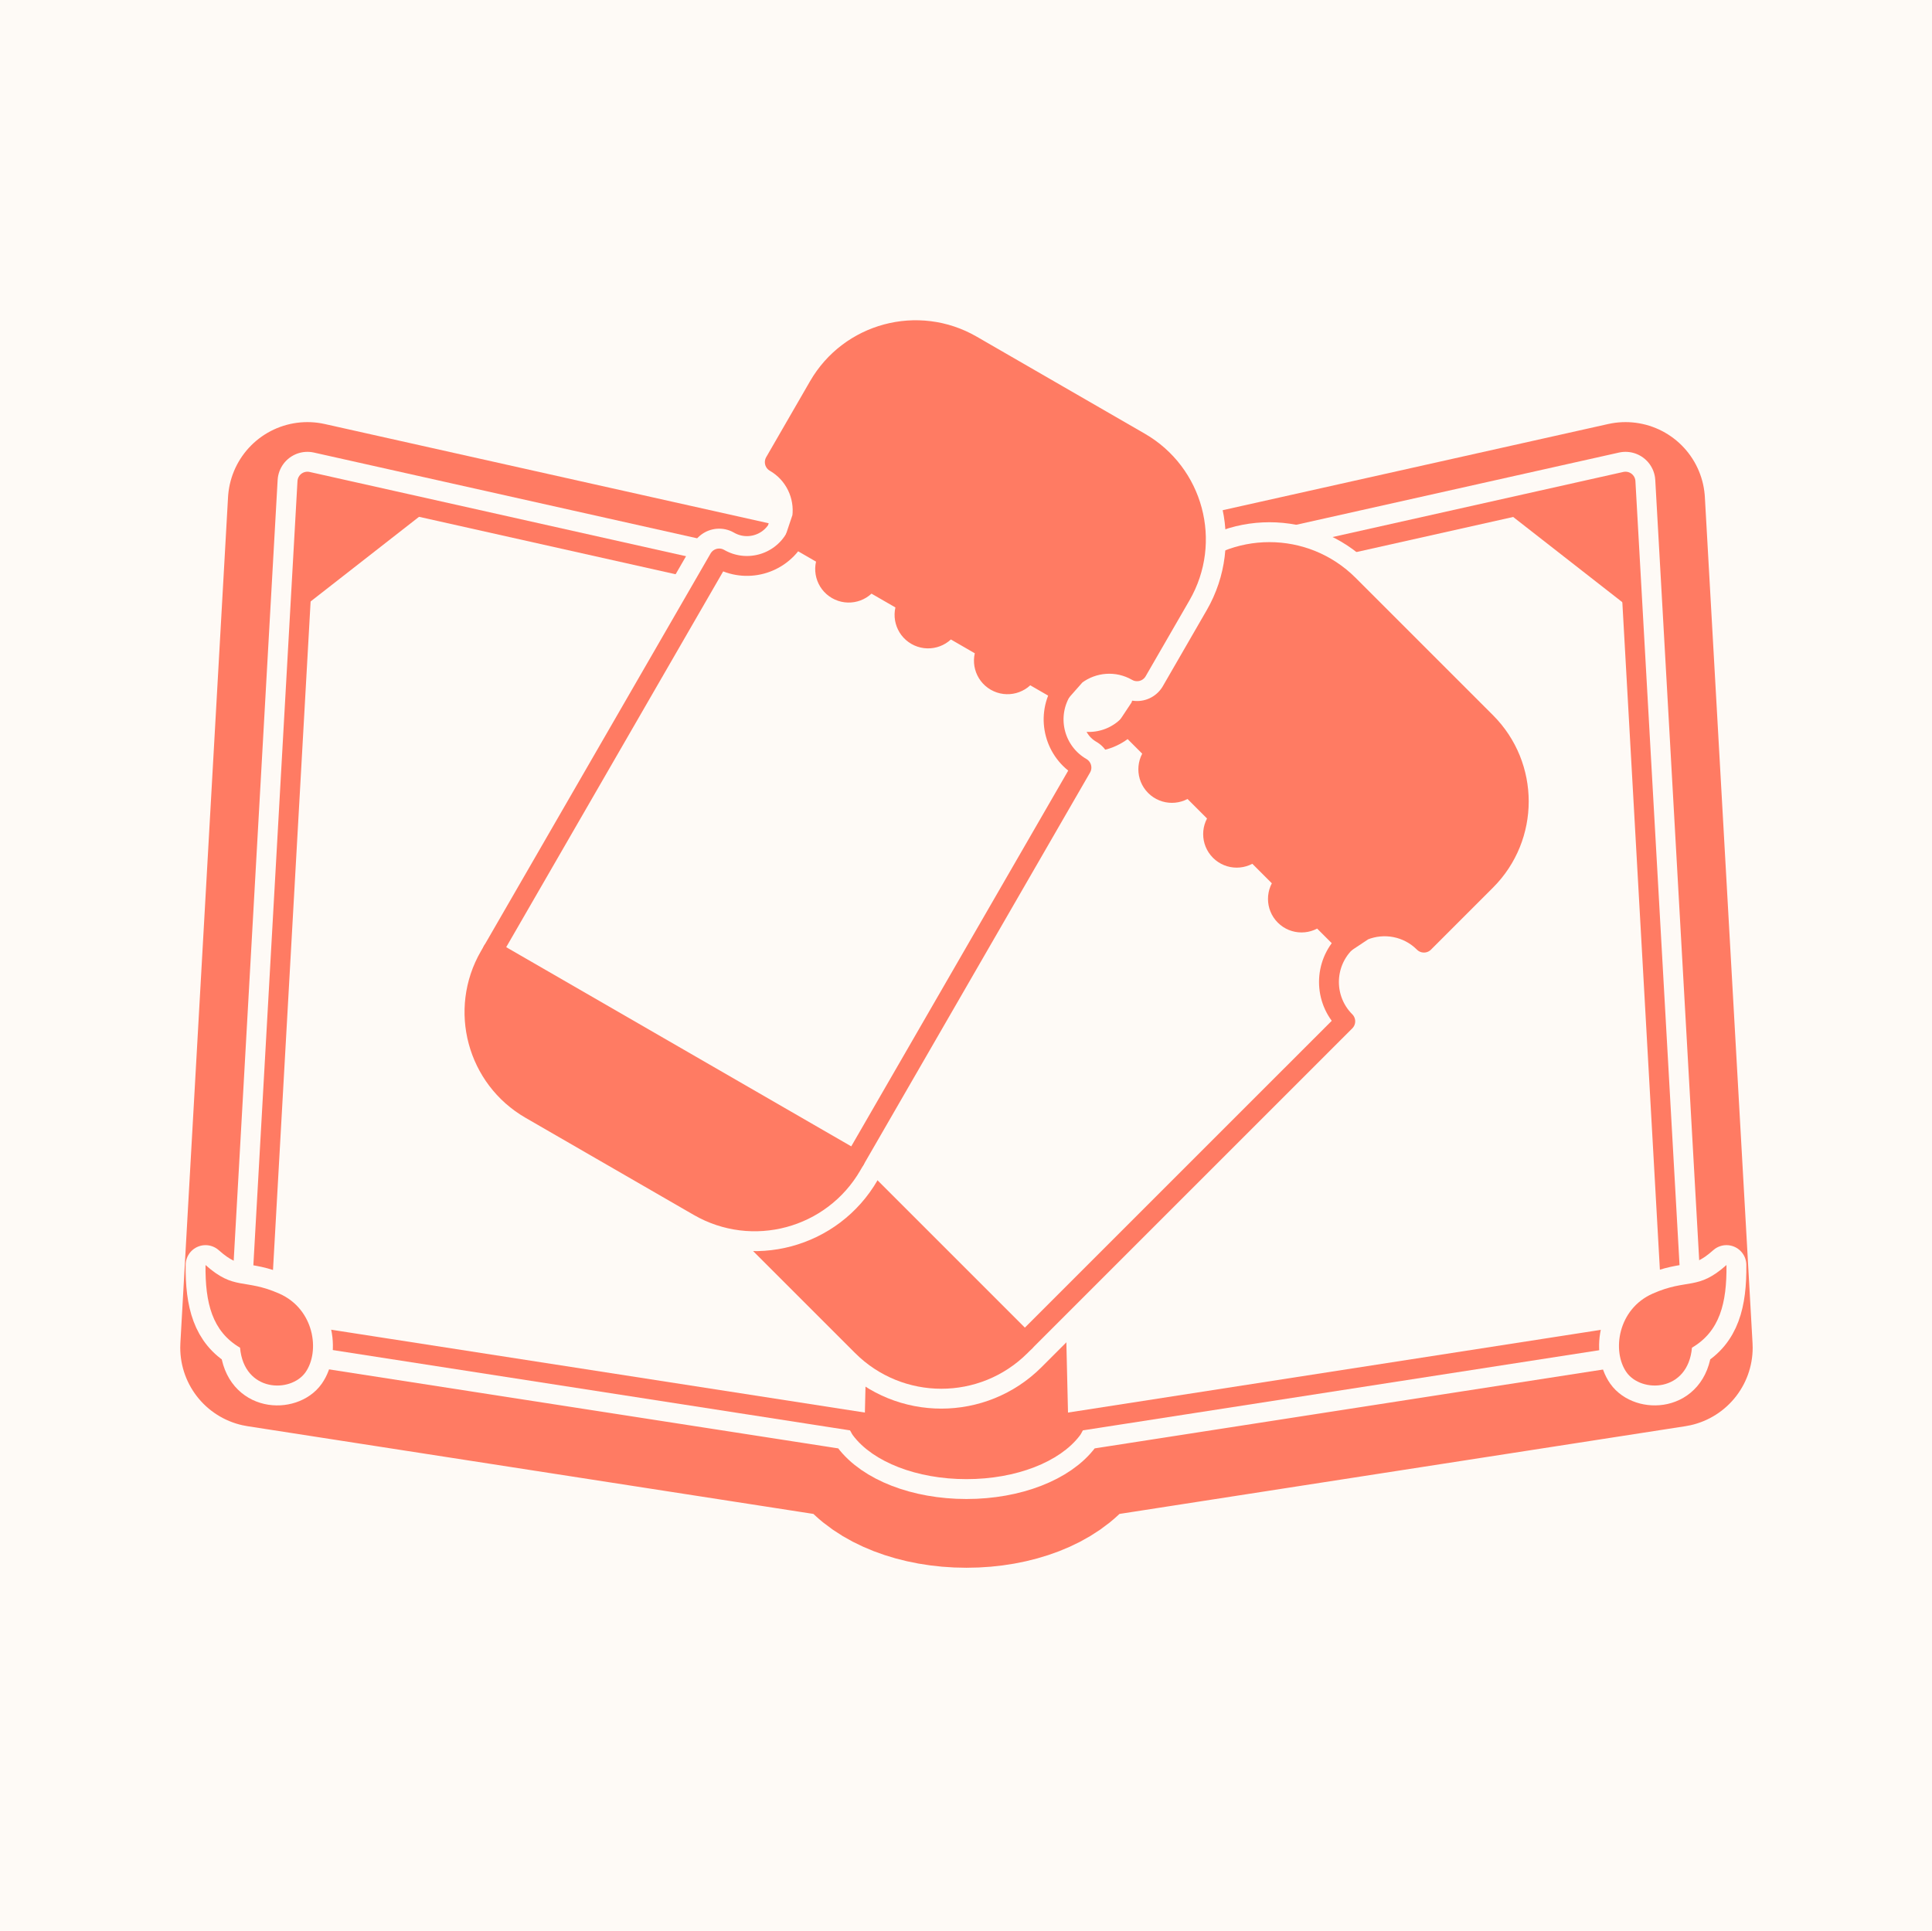
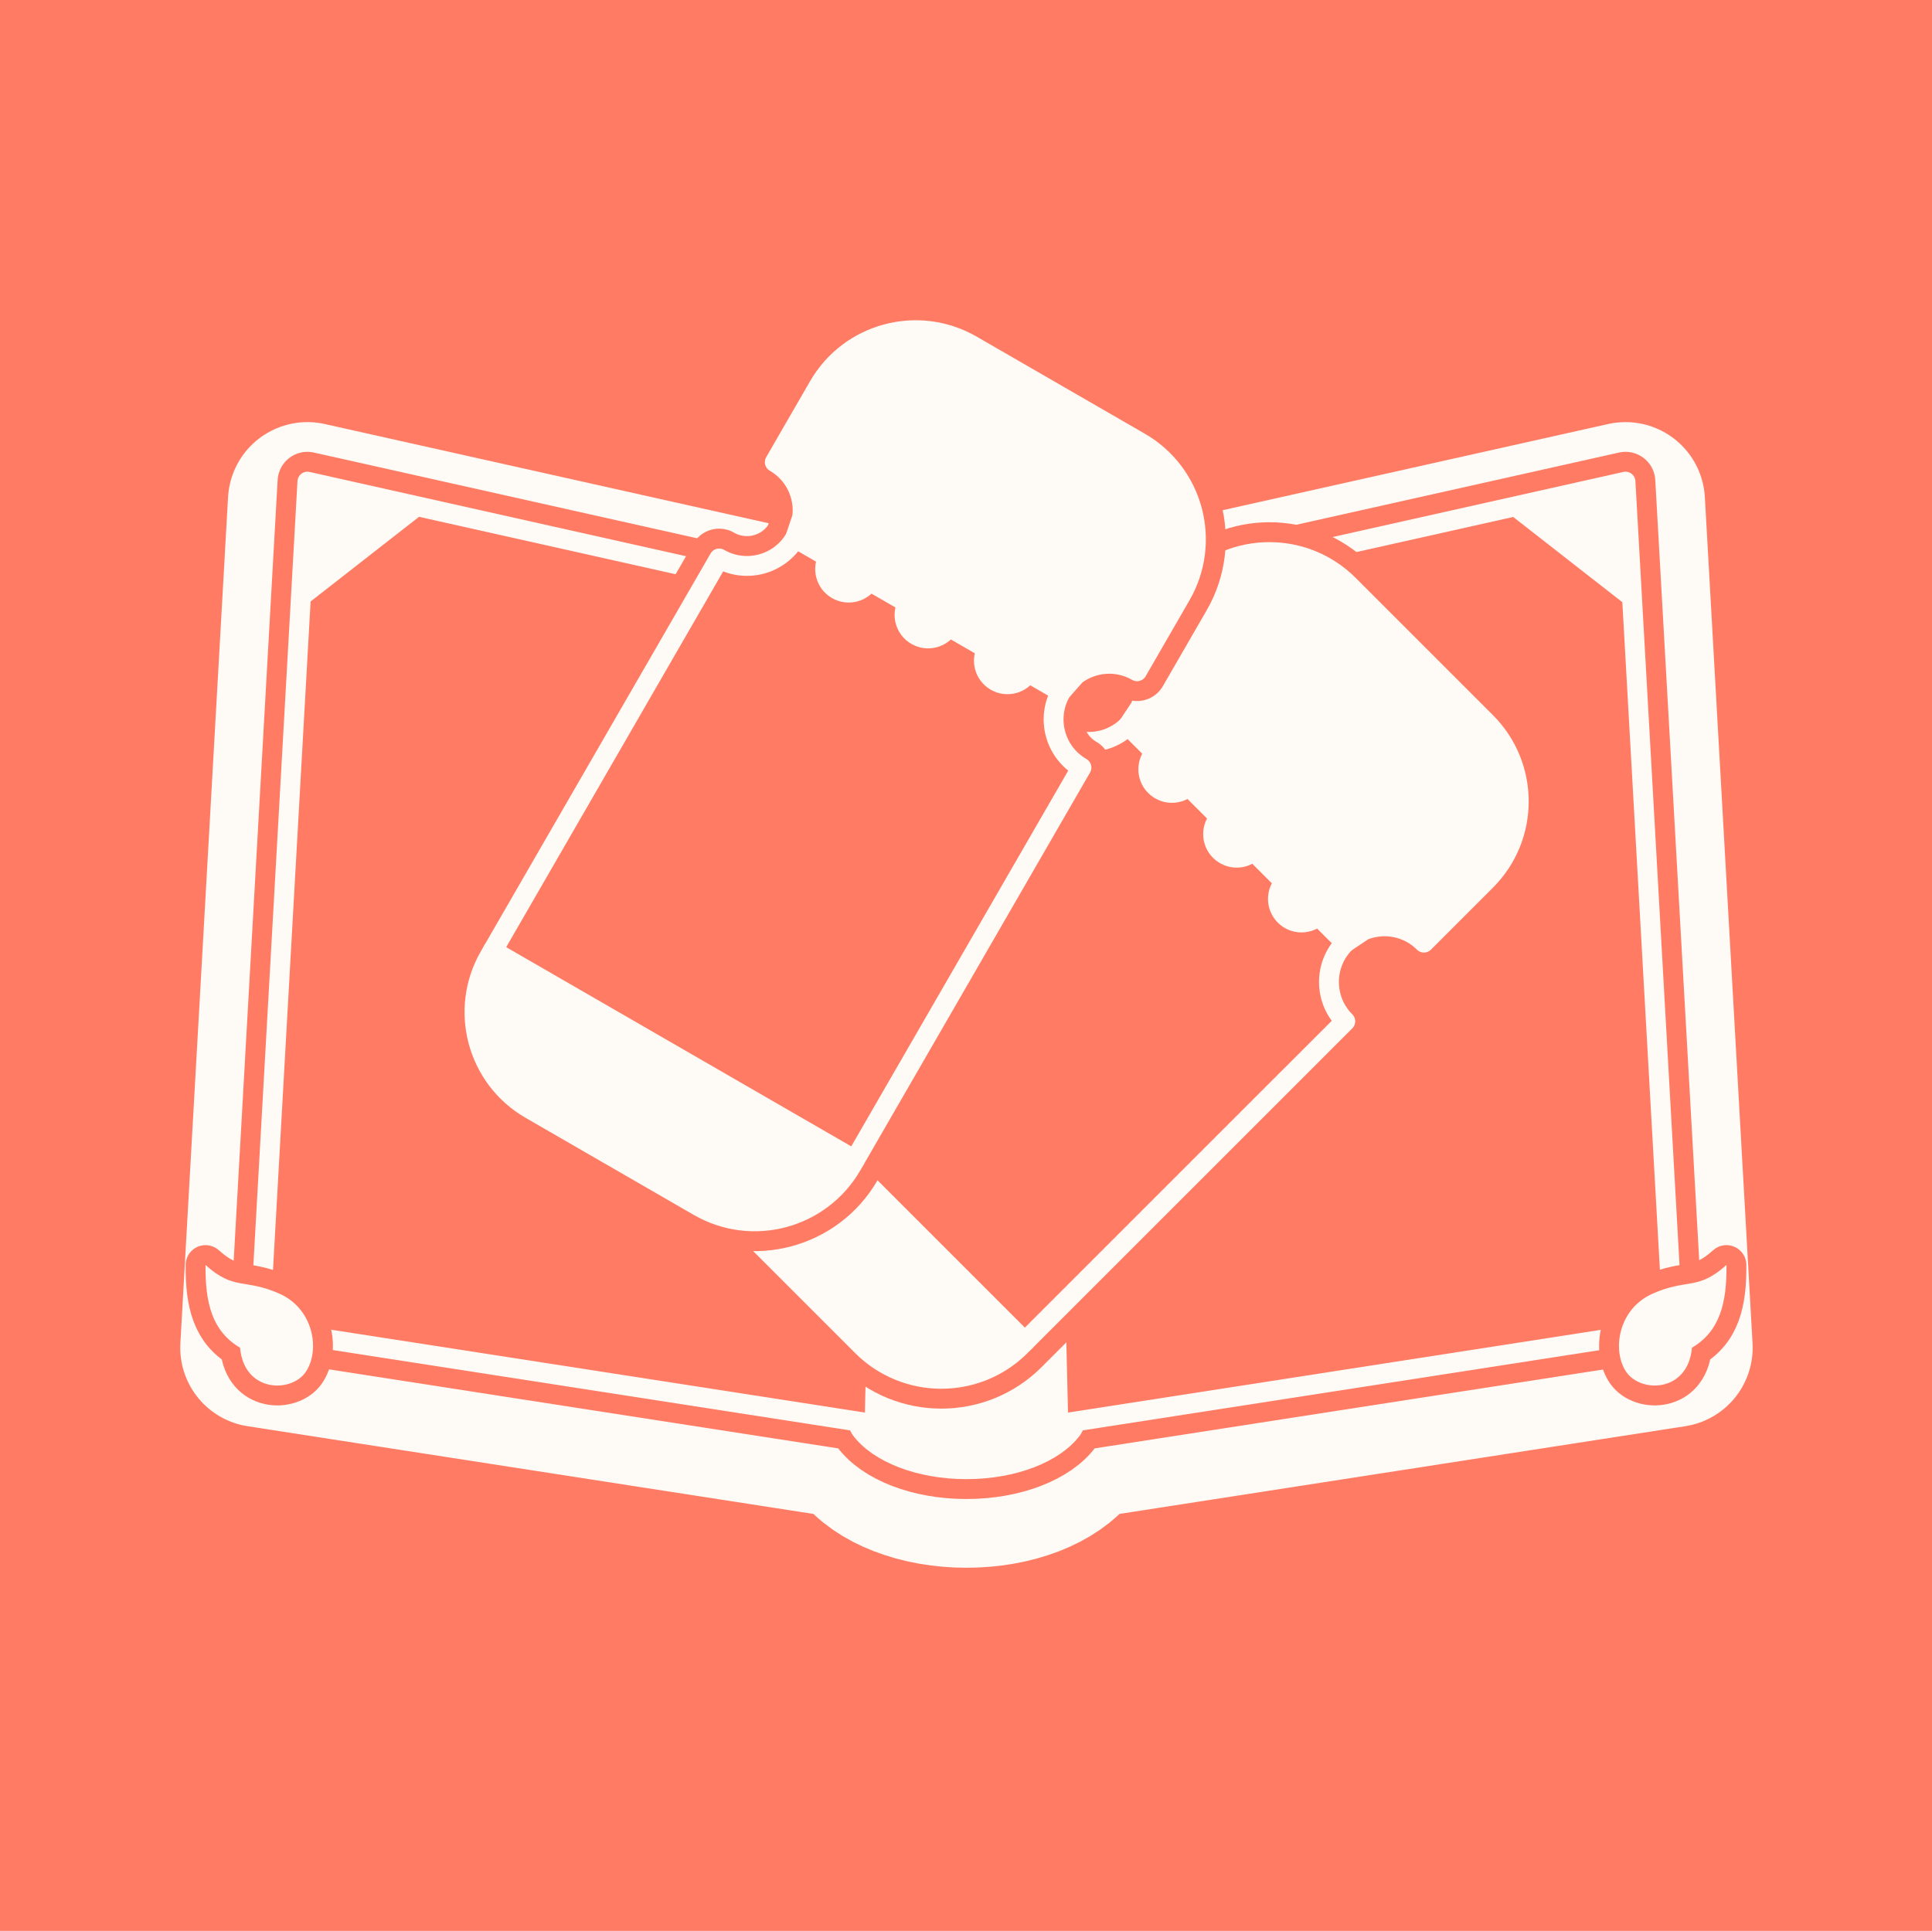
<svg xmlns="http://www.w3.org/2000/svg" overflow="hidden" viewBox="0 0 2228 2227" xml:space="preserve">
  <defs>
    <clipPath id="a">
      <rect x="1086" y="124" width="2228" height="2227" />
    </clipPath>
  </defs>
  <g transform="translate(-1086 -124)" clip-path="url(#a)">
-     <rect x="1086" y="124" width="2228" height="2227" fill="#FEFAF6" />
-     <path d="m1440.5 702.5 676.19 151.18c-0.07 3.237-0.15 6.474-0.22 9.711l10.29 4.867c21.06 8.15 46.44 12.91 73.77 12.91s52.71-4.76 73.77-12.91l10.29-4.867c-0.07-3.237-0.15-6.474-0.22-9.711l676.18-151.18 54.98 975.82-688.4 106.73v0l-20.77 3.22 20.77-3.22-5.03 9.28c-20.03 27.13-66.92 46.17-121.57 46.17s-101.54-19.04-121.57-46.17l-5.03-9.28-688.4-106.73 54.97-975.82z" fill="#FF7B63" fill-rule="evenodd" stroke="#FF7B63" stroke-linecap="round" stroke-linejoin="round" stroke-miterlimit="10" stroke-width="183.33" />
-     <path d="m1440.5 679.5 676.19 151.32c-0.07 3.239-0.15 6.479-0.22 9.719l10.29 4.871c21.06 8.158 46.44 12.922 73.77 12.922s52.71-4.764 73.77-12.922l10.29-4.871c-0.07-3.24-0.15-6.479-0.22-9.719l676.18-151.32 54.98 976.68-688.4 106.82v0l-20.77 3.23 20.77-3.23-5.03 9.29c-20.03 27.16-66.92 46.21-121.57 46.21s-101.54-19.05-121.57-46.21l-5.03-9.29-688.4-106.82 54.97-976.68z" fill="none" fill-rule="evenodd" stroke="#FEFAF6" stroke-linecap="round" stroke-linejoin="round" stroke-miterlimit="10" stroke-width="68.75" />
-     <path d="m2116.2 840.5 10.33 4.871c21.12 8.159 46.59 12.922 74 12.922s52.88-4.763 74-12.922l10.33-4.871 20.2 856.42 1.63 69.3 20.84-3.22-5.04 9.29c-20.1 27.16-67.14 46.21-121.96 46.21s-101.86-19.05-121.96-46.21l-5.04-9.29 20.84 3.22 1.63-69.3z" fill="#FF7B63" fill-rule="evenodd" stroke="#FF7B63" stroke-linecap="round" stroke-linejoin="round" stroke-miterlimit="10" stroke-width="22.917" />
-     <path d="m1440.5 679.5-54.96 976.92 709.01 110.08 21.99-935.64-676.04-151.36z" fill="#FEFAF6" fill-rule="evenodd" stroke="#FF7B63" stroke-linecap="round" stroke-linejoin="round" stroke-miterlimit="10" stroke-width="22.917" />
-     <path transform="matrix(-1 0 0 1 3015.5 679.5)" d="M54.962 0 0 976.924 709.015 1087 731 151.354 54.962 0Z" fill="#FEFAF6" fill-rule="evenodd" stroke="#FF7B63" stroke-linecap="round" stroke-linejoin="round" stroke-miterlimit="10" stroke-width="22.917" />
-     <path d="m2961.7 1706.7c-16.98-24.14-10.18-72.85 30.2-90.72 40.37-17.87 51.58-3.09 85.09-32.99 0.46 43.81-7.66 76.46-39.8 95.36-4.63 51.54-58.5 52.49-75.49 28.35z" fill="none" fill-rule="evenodd" stroke="#FEFAF6" stroke-linecap="round" stroke-linejoin="round" stroke-miterlimit="10" stroke-width="45.833" />
-     <path d="m2961.7 1706.7c-16.98-24.14-10.18-72.85 30.2-90.72 40.37-17.87 51.58-3.09 85.09-32.99 0.46 43.81-7.66 76.46-39.8 95.36-4.63 51.54-58.5 52.49-75.49 28.35z" fill="#FF7B63" fill-rule="evenodd" />
-     <path transform="matrix(-1 0 0 1 1447 1583)" d="m8.692 123.71c-16.984-24.14-10.179-72.849 30.195-90.718 40.374-17.869 51.583-3.092 85.095-32.988 0.457 43.813-7.663 76.457-39.803 95.357-4.632 51.544-58.503 52.489-75.487 28.349z" fill="none" fill-rule="evenodd" stroke="#FEFAF6" stroke-linecap="round" stroke-linejoin="round" stroke-miterlimit="10" stroke-width="45.833" />
-     <path transform="matrix(-1 0 0 1 1447 1583)" d="m8.692 123.71c-16.984-24.14-10.179-72.849 30.195-90.718 40.374-17.869 51.583-3.092 85.095-32.988 0.457 43.813-7.663 76.457-39.803 95.357-4.632 51.544-58.503 52.489-75.487 28.349z" fill="#FF7B63" fill-rule="evenodd" />
-     <path d="M1439.34 679 1581 710.87 1431 828Z" fill="#FF7B63" fill-rule="evenodd" />
-     <path transform="matrix(-1 0 0 1 2969 679)" d="M8.342 0 0 149 150 31.87Z" fill="#FF7B63" fill-rule="evenodd" />
-     <path d="m1921.8 1335.3 374.52-374.52c25.06 25.059 65.69 25.059 90.75 0v0l14.09-21.226c9.4-23.173 4.7-50.725-14.09-69.519l71.5-71.501c50.45-50.454 132.25-50.454 182.71 0l158.39 158.4c50.46 50.452 50.46 132.25 0 182.71l-71.5 71.5c-18.79-18.8-46.35-23.49-69.52-14.1l-21.22 14.1v0 0c-25.06 25.06-25.06 65.69 0 90.74l-374.53 374.53c-50.45 50.45-132.26 50.45-182.71 0l-158.39-158.4c-50.46-50.45-50.46-132.25 0-182.71z" fill="#FF7B63" fill-rule="evenodd" stroke="#FEFAF6" stroke-linecap="round" stroke-linejoin="round" stroke-miterlimit="10" stroke-width="68.75" />
-     <path d="m1921.8 1335.3 5.07-5.06 341.1 341.11-5.06 5.06c-50.45 50.45-132.26 50.45-182.71 0l-158.4-158.4c-50.45-50.45-50.45-132.25 0-182.71z" fill="#FF7B63" fill-rule="evenodd" stroke="#FF7B63" stroke-linecap="round" stroke-linejoin="round" stroke-miterlimit="10" stroke-width="22.917" />
-     <path d="m2387 870.06 71.51-71.501c50.45-50.454 132.25-50.454 182.71 0l158.39 158.4c50.46 50.452 50.46 132.25 0 182.71l-71.5 71.5c-18.79-18.8-46.35-23.49-69.52-14.1l-21.22 14.1-31.2-31.19 5.98-9.01c3.99-9.83 1.99-21.51-5.98-29.48s-19.65-9.96-29.48-5.98l-9 5.98-36.26-36.26 5.98-9c3.98-9.83 1.99-21.51-5.98-29.48-7.97-7.98-19.66-9.97-29.49-5.98l-9 5.97-36.25-36.25 5.97-9c3.99-9.83 2-21.517-5.97-29.488-7.98-7.971-19.66-9.964-29.49-5.979l-9 5.979-31.19-31.194 14.09-21.226c9.4-23.173 4.7-50.725-14.1-69.519z" fill="#FF7B63" fill-rule="evenodd" stroke="#FF7B63" stroke-linecap="round" stroke-linejoin="round" stroke-miterlimit="10" stroke-width="22.917" />
-     <path d="m1926.8 1330.3 369.46-369.46c25.06 25.059 65.69 25.059 90.75 0v0l31.19 31.193v1e-3c-10.63 10.628-10.63 27.858 0 38.488s27.86 10.63 38.49 0v0l36.25 36.25v0.01c-10.63 10.62-10.63 27.85 0 38.48s27.86 10.63 38.49 0v0l36.26 36.26v0c-10.63 10.63-10.63 27.86 0 38.49 10.62 10.62 27.85 10.62 38.48 0v-0.01l31.2 31.2v0c-25.06 25.06-25.06 65.69 0 90.74l-369.47 369.47z" fill="#FEFAF6" fill-rule="evenodd" stroke="#FF7B63" stroke-linecap="round" stroke-linejoin="round" stroke-miterlimit="10" stroke-width="22.917" />
-     <path d="m1650.5 1226.8 3.58-6.2 261.25-452.49c30.69 17.719 69.93 7.204 87.65-23.487v0l8.12-24.151c3.08-24.816-8.59-50.213-31.6-63.502l50.56-87.571c35.67-61.793 114.69-82.965 176.48-47.289l193.99 112c61.8 35.676 82.97 114.69 47.29 176.48l-50.56 87.571c-23.01-13.289-50.84-10.697-70.79 4.378l-16.86 19.108v0 1e-3c-17.72 30.69-7.2 69.934 23.49 87.648l-261.25 452.5-3.58 6.2c-35.68 61.8-114.69 82.97-176.49 47.29l-193.99-112c-61.79-35.68-82.97-114.69-47.29-176.49z" fill="#FF7B63" fill-rule="evenodd" stroke="#FEFAF6" stroke-linecap="round" stroke-linejoin="round" stroke-miterlimit="10" stroke-width="68.75" />
-     <path d="m1650.5 1226.8 3.58-6.2 417.77 241.2-3.58 6.2c-35.68 61.8-114.69 82.97-176.49 47.29l-193.99-112c-61.79-35.68-82.97-114.69-47.29-176.49z" fill="#FF7B63" fill-rule="evenodd" stroke="#FF7B63" stroke-linecap="round" stroke-linejoin="round" stroke-miterlimit="10" stroke-width="22.917" />
-     <path d="m1979.5 657.01 50.56-87.571c35.67-61.793 114.69-82.965 176.48-47.289l193.99 112c61.8 35.676 82.97 114.69 47.29 176.48l-50.56 87.571c-23.01-13.29-50.84-10.697-70.79 4.377l-16.86 19.109-38.2-22.057 3.44-10.243c1.31-10.524-3.64-21.295-13.4-26.932-9.77-5.636-21.57-4.537-30.03 1.857l-7.15 8.104-44.41-25.637 3.45-10.243c1.31-10.525-3.64-21.296-13.41-26.932-9.76-5.637-21.56-4.537-30.02 1.856l-7.15 8.104-44.41-25.637 3.45-10.243c1.3-10.525-3.65-21.296-13.41-26.932s-21.56-4.537-30.02 1.856l-7.15 8.105-38.21-22.057 8.12-24.151c3.08-24.816-8.59-50.213-31.6-63.502z" fill="#FF7B63" fill-rule="evenodd" stroke="#FF7B63" stroke-linecap="round" stroke-linejoin="round" stroke-miterlimit="10" stroke-width="22.917" />
-     <path d="m1654.1 1220.6 261.25-452.49c30.69 17.719 69.93 7.204 87.65-23.487v0l38.21 22.057v0c-7.52 13.017-3.06 29.661 9.96 37.176 13.01 7.515 29.66 3.055 37.17-9.961v-1e-3l44.41 25.638v0c-7.52 13.017-3.06 29.66 9.96 37.175s29.66 3.056 37.18-9.961v0l44.4 25.637v1e-3c-7.51 13.016-3.06 29.66 9.96 37.175s29.66 3.055 37.18-9.961v-1e-3l38.2 22.057v1e-3c-17.72 30.69-7.2 69.934 23.49 87.648l-261.25 452.5z" fill="#FEFAF6" fill-rule="evenodd" stroke="#FF7B63" stroke-linecap="round" stroke-linejoin="round" stroke-miterlimit="10" stroke-width="22.917" />
+     <rect x="1086" y="124" width="2228" height="2227" fill="#FF7B63" />
+     <path d="m1440.5 702.5 676.19 151.18c-0.07 3.237-0.15 6.474-0.22 9.711l10.29 4.867c21.06 8.15 46.44 12.91 73.77 12.91s52.71-4.76 73.77-12.91l10.29-4.867c-0.07-3.237-0.15-6.474-0.22-9.711l676.18-151.18 54.98 975.82-688.4 106.73v0l-20.77 3.22 20.77-3.22-5.03 9.28c-20.03 27.13-66.92 46.17-121.57 46.17s-101.54-19.04-121.57-46.17l-5.03-9.28-688.4-106.73 54.97-975.82z" fill="#FEFAF6" fill-rule="evenodd" stroke="#FEFAF6" stroke-linecap="round" stroke-linejoin="round" stroke-miterlimit="10" stroke-width="183.33" />
+     <path d="m1440.5 679.5 676.19 151.32c-0.07 3.239-0.15 6.479-0.22 9.719l10.29 4.871c21.06 8.158 46.44 12.922 73.77 12.922s52.71-4.764 73.77-12.922l10.29-4.871c-0.07-3.24-0.15-6.479-0.22-9.719l676.18-151.32 54.98 976.68-688.4 106.82v0l-20.77 3.23 20.77-3.23-5.03 9.29c-20.03 27.16-66.92 46.21-121.57 46.21s-101.54-19.05-121.57-46.21l-5.03-9.29-688.4-106.82 54.97-976.68z" fill="#FF7B63" fill-rule="evenodd" stroke="#FF7B63" stroke-linecap="round" stroke-linejoin="round" stroke-miterlimit="10" stroke-width="68.75" />
+     <path d="m2116.2 840.5 10.33 4.871c21.12 8.159 46.59 12.922 74 12.922s52.88-4.763 74-12.922l10.33-4.871 20.2 856.42 1.63 69.3 20.84-3.22-5.04 9.29c-20.1 27.16-67.14 46.21-121.96 46.21s-101.86-19.05-121.96-46.21l-5.04-9.29 20.84 3.22 1.63-69.3z" fill="#FEFAF6" fill-rule="evenodd" stroke="#FEFAF6" stroke-linecap="round" stroke-linejoin="round" stroke-miterlimit="10" stroke-width="22.917" />
+     <path d="m1440.5 679.5-54.96 976.92 709.01 110.08 21.99-935.64-676.04-151.36z" fill="#FF7B63" fill-rule="evenodd" stroke="#FEFAF6" stroke-linecap="round" stroke-linejoin="round" stroke-miterlimit="10" stroke-width="22.917" />
+     <path transform="matrix(-1 0 0 1 3015.5 679.5)" d="M54.962 0 0 976.924 709.015 1087 731 151.354 54.962 0Z" fill="#FF7B63" fill-rule="evenodd" stroke="#FEFAF6" stroke-linecap="round" stroke-linejoin="round" stroke-miterlimit="10" stroke-width="22.917" />
+     <path d="m2961.7 1706.7c-16.98-24.14-10.18-72.85 30.2-90.72 40.37-17.87 51.58-3.09 85.09-32.99 0.46 43.81-7.66 76.46-39.8 95.36-4.63 51.54-58.5 52.49-75.49 28.35z" fill="#FF7B63" fill-rule="evenodd" stroke="#FF7B63" stroke-linecap="round" stroke-linejoin="round" stroke-miterlimit="10" stroke-width="45.833" />
+     <path d="m2961.7 1706.7c-16.98-24.14-10.18-72.85 30.2-90.72 40.37-17.87 51.58-3.09 85.09-32.99 0.46 43.81-7.66 76.46-39.8 95.36-4.63 51.54-58.5 52.49-75.49 28.35z" fill="#FEFAF6" fill-rule="evenodd" />
+     <path transform="matrix(-1 0 0 1 1447 1583)" d="m8.692 123.71c-16.984-24.14-10.179-72.849 30.195-90.718 40.374-17.869 51.583-3.092 85.095-32.988 0.457 43.813-7.663 76.457-39.803 95.357-4.632 51.544-58.503 52.489-75.487 28.349z" fill="#FF7B63" fill-rule="evenodd" stroke="#FF7B63" stroke-linecap="round" stroke-linejoin="round" stroke-miterlimit="10" stroke-width="45.833" />
+     <path transform="matrix(-1 0 0 1 1447 1583)" d="m8.692 123.71c-16.984-24.14-10.179-72.849 30.195-90.718 40.374-17.869 51.583-3.092 85.095-32.988 0.457 43.813-7.663 76.457-39.803 95.357-4.632 51.544-58.503 52.489-75.487 28.349z" fill="#FEFAF6" fill-rule="evenodd" />
+     <path d="M1439.34 679 1581 710.87 1431 828Z" fill="#FEFAF6" fill-rule="evenodd" />
+     <path transform="matrix(-1 0 0 1 2969 679)" d="M8.342 0 0 149 150 31.87Z" fill="#FEFAF6" fill-rule="evenodd" />
+     <path d="m1921.8 1335.3 374.52-374.52c25.06 25.059 65.69 25.059 90.75 0v0l14.09-21.226c9.4-23.173 4.7-50.725-14.09-69.519l71.5-71.501c50.45-50.454 132.25-50.454 182.71 0l158.39 158.4c50.46 50.452 50.46 132.25 0 182.71l-71.5 71.5c-18.79-18.8-46.35-23.49-69.52-14.1l-21.22 14.1v0 0c-25.06 25.06-25.06 65.69 0 90.74l-374.53 374.53c-50.45 50.45-132.26 50.45-182.71 0l-158.39-158.4c-50.46-50.45-50.46-132.25 0-182.71z" fill="#FEFAF6" fill-rule="evenodd" stroke="#FF7B63" stroke-linecap="round" stroke-linejoin="round" stroke-miterlimit="10" stroke-width="68.75" />
+     <path d="m1921.8 1335.3 5.07-5.06 341.1 341.11-5.06 5.06c-50.45 50.45-132.26 50.45-182.71 0l-158.4-158.4c-50.45-50.45-50.45-132.25 0-182.71z" fill="#FEFAF6" fill-rule="evenodd" stroke="#FEFAF6" stroke-linecap="round" stroke-linejoin="round" stroke-miterlimit="10" stroke-width="22.917" />
+     <path d="m2387 870.06 71.51-71.501c50.45-50.454 132.25-50.454 182.71 0l158.39 158.4c50.46 50.452 50.46 132.25 0 182.71l-71.5 71.5c-18.79-18.8-46.35-23.49-69.52-14.1l-21.22 14.1-31.2-31.19 5.98-9.01c3.99-9.83 1.99-21.51-5.98-29.48s-19.65-9.96-29.48-5.98l-9 5.98-36.26-36.26 5.98-9c3.98-9.83 1.99-21.51-5.98-29.48-7.97-7.98-19.66-9.97-29.49-5.98l-9 5.97-36.25-36.25 5.97-9c3.99-9.83 2-21.517-5.97-29.488-7.98-7.971-19.66-9.964-29.49-5.979l-9 5.979-31.19-31.194 14.09-21.226c9.4-23.173 4.7-50.725-14.1-69.519z" fill="#FEFAF6" fill-rule="evenodd" stroke="#FEFAF6" stroke-linecap="round" stroke-linejoin="round" stroke-miterlimit="10" stroke-width="22.917" />
+     <path d="m1926.8 1330.3 369.46-369.46c25.06 25.059 65.69 25.059 90.75 0v0l31.19 31.193v1e-3c-10.63 10.628-10.63 27.858 0 38.488s27.86 10.63 38.49 0v0l36.25 36.25v0.01c-10.63 10.62-10.63 27.85 0 38.48s27.86 10.63 38.49 0v0l36.26 36.26v0c-10.63 10.63-10.63 27.86 0 38.49 10.62 10.62 27.85 10.62 38.48 0v-0.01l31.2 31.2v0c-25.06 25.06-25.06 65.69 0 90.74l-369.47 369.47z" fill="#FF7B63" fill-rule="evenodd" stroke="#FEFAF6" stroke-linecap="round" stroke-linejoin="round" stroke-miterlimit="10" stroke-width="22.917" />
+     <path d="m1650.5 1226.8 3.58-6.2 261.25-452.49c30.69 17.719 69.93 7.204 87.65-23.487v0l8.12-24.151c3.08-24.816-8.59-50.213-31.6-63.502l50.56-87.571c35.67-61.793 114.69-82.965 176.48-47.289l193.99 112c61.8 35.676 82.97 114.69 47.29 176.48l-50.56 87.571c-23.01-13.289-50.84-10.697-70.79 4.378l-16.86 19.108v0 1e-3c-17.72 30.69-7.2 69.934 23.49 87.648l-261.25 452.5-3.58 6.2c-35.68 61.8-114.69 82.97-176.49 47.29l-193.99-112c-61.79-35.68-82.97-114.69-47.29-176.49z" fill="#FEFAF6" fill-rule="evenodd" stroke="#FF7B63" stroke-linecap="round" stroke-linejoin="round" stroke-miterlimit="10" stroke-width="68.75" />
+     <path d="m1650.5 1226.8 3.58-6.2 417.77 241.2-3.58 6.2c-35.68 61.8-114.69 82.97-176.49 47.29l-193.99-112c-61.79-35.68-82.97-114.69-47.29-176.49z" fill="#FEFAF6" fill-rule="evenodd" stroke="#FEFAF6" stroke-linecap="round" stroke-linejoin="round" stroke-miterlimit="10" stroke-width="22.917" />
+     <path d="m1979.5 657.01 50.56-87.571c35.67-61.793 114.69-82.965 176.48-47.289l193.99 112c61.8 35.676 82.97 114.69 47.29 176.48l-50.56 87.571c-23.01-13.29-50.84-10.697-70.79 4.377l-16.86 19.109-38.2-22.057 3.44-10.243c1.31-10.524-3.64-21.295-13.4-26.932-9.77-5.636-21.57-4.537-30.03 1.857l-7.15 8.104-44.41-25.637 3.45-10.243c1.31-10.525-3.64-21.296-13.41-26.932-9.76-5.637-21.56-4.537-30.02 1.856l-7.15 8.104-44.41-25.637 3.45-10.243c1.3-10.525-3.65-21.296-13.41-26.932s-21.56-4.537-30.02 1.856l-7.15 8.105-38.21-22.057 8.12-24.151c3.08-24.816-8.59-50.213-31.6-63.502z" fill="#FEFAF6" fill-rule="evenodd" stroke="#FEFAF6" stroke-linecap="round" stroke-linejoin="round" stroke-miterlimit="10" stroke-width="22.917" />
+     <path d="m1654.1 1220.6 261.25-452.49c30.69 17.719 69.93 7.204 87.65-23.487v0l38.21 22.057v0c-7.52 13.017-3.06 29.661 9.96 37.176 13.01 7.515 29.66 3.055 37.17-9.961v-1e-3l44.41 25.638v0c-7.52 13.017-3.06 29.66 9.96 37.175s29.66 3.056 37.18-9.961v0l44.4 25.637v1e-3c-7.51 13.016-3.06 29.66 9.96 37.175s29.66 3.055 37.18-9.961v-1e-3l38.2 22.057v1e-3c-17.72 30.69-7.2 69.934 23.49 87.648l-261.25 452.5z" fill="#FF7B63" fill-rule="evenodd" stroke="#FEFAF6" stroke-linecap="round" stroke-linejoin="round" stroke-miterlimit="10" stroke-width="22.917" />
  </g>
</svg>
